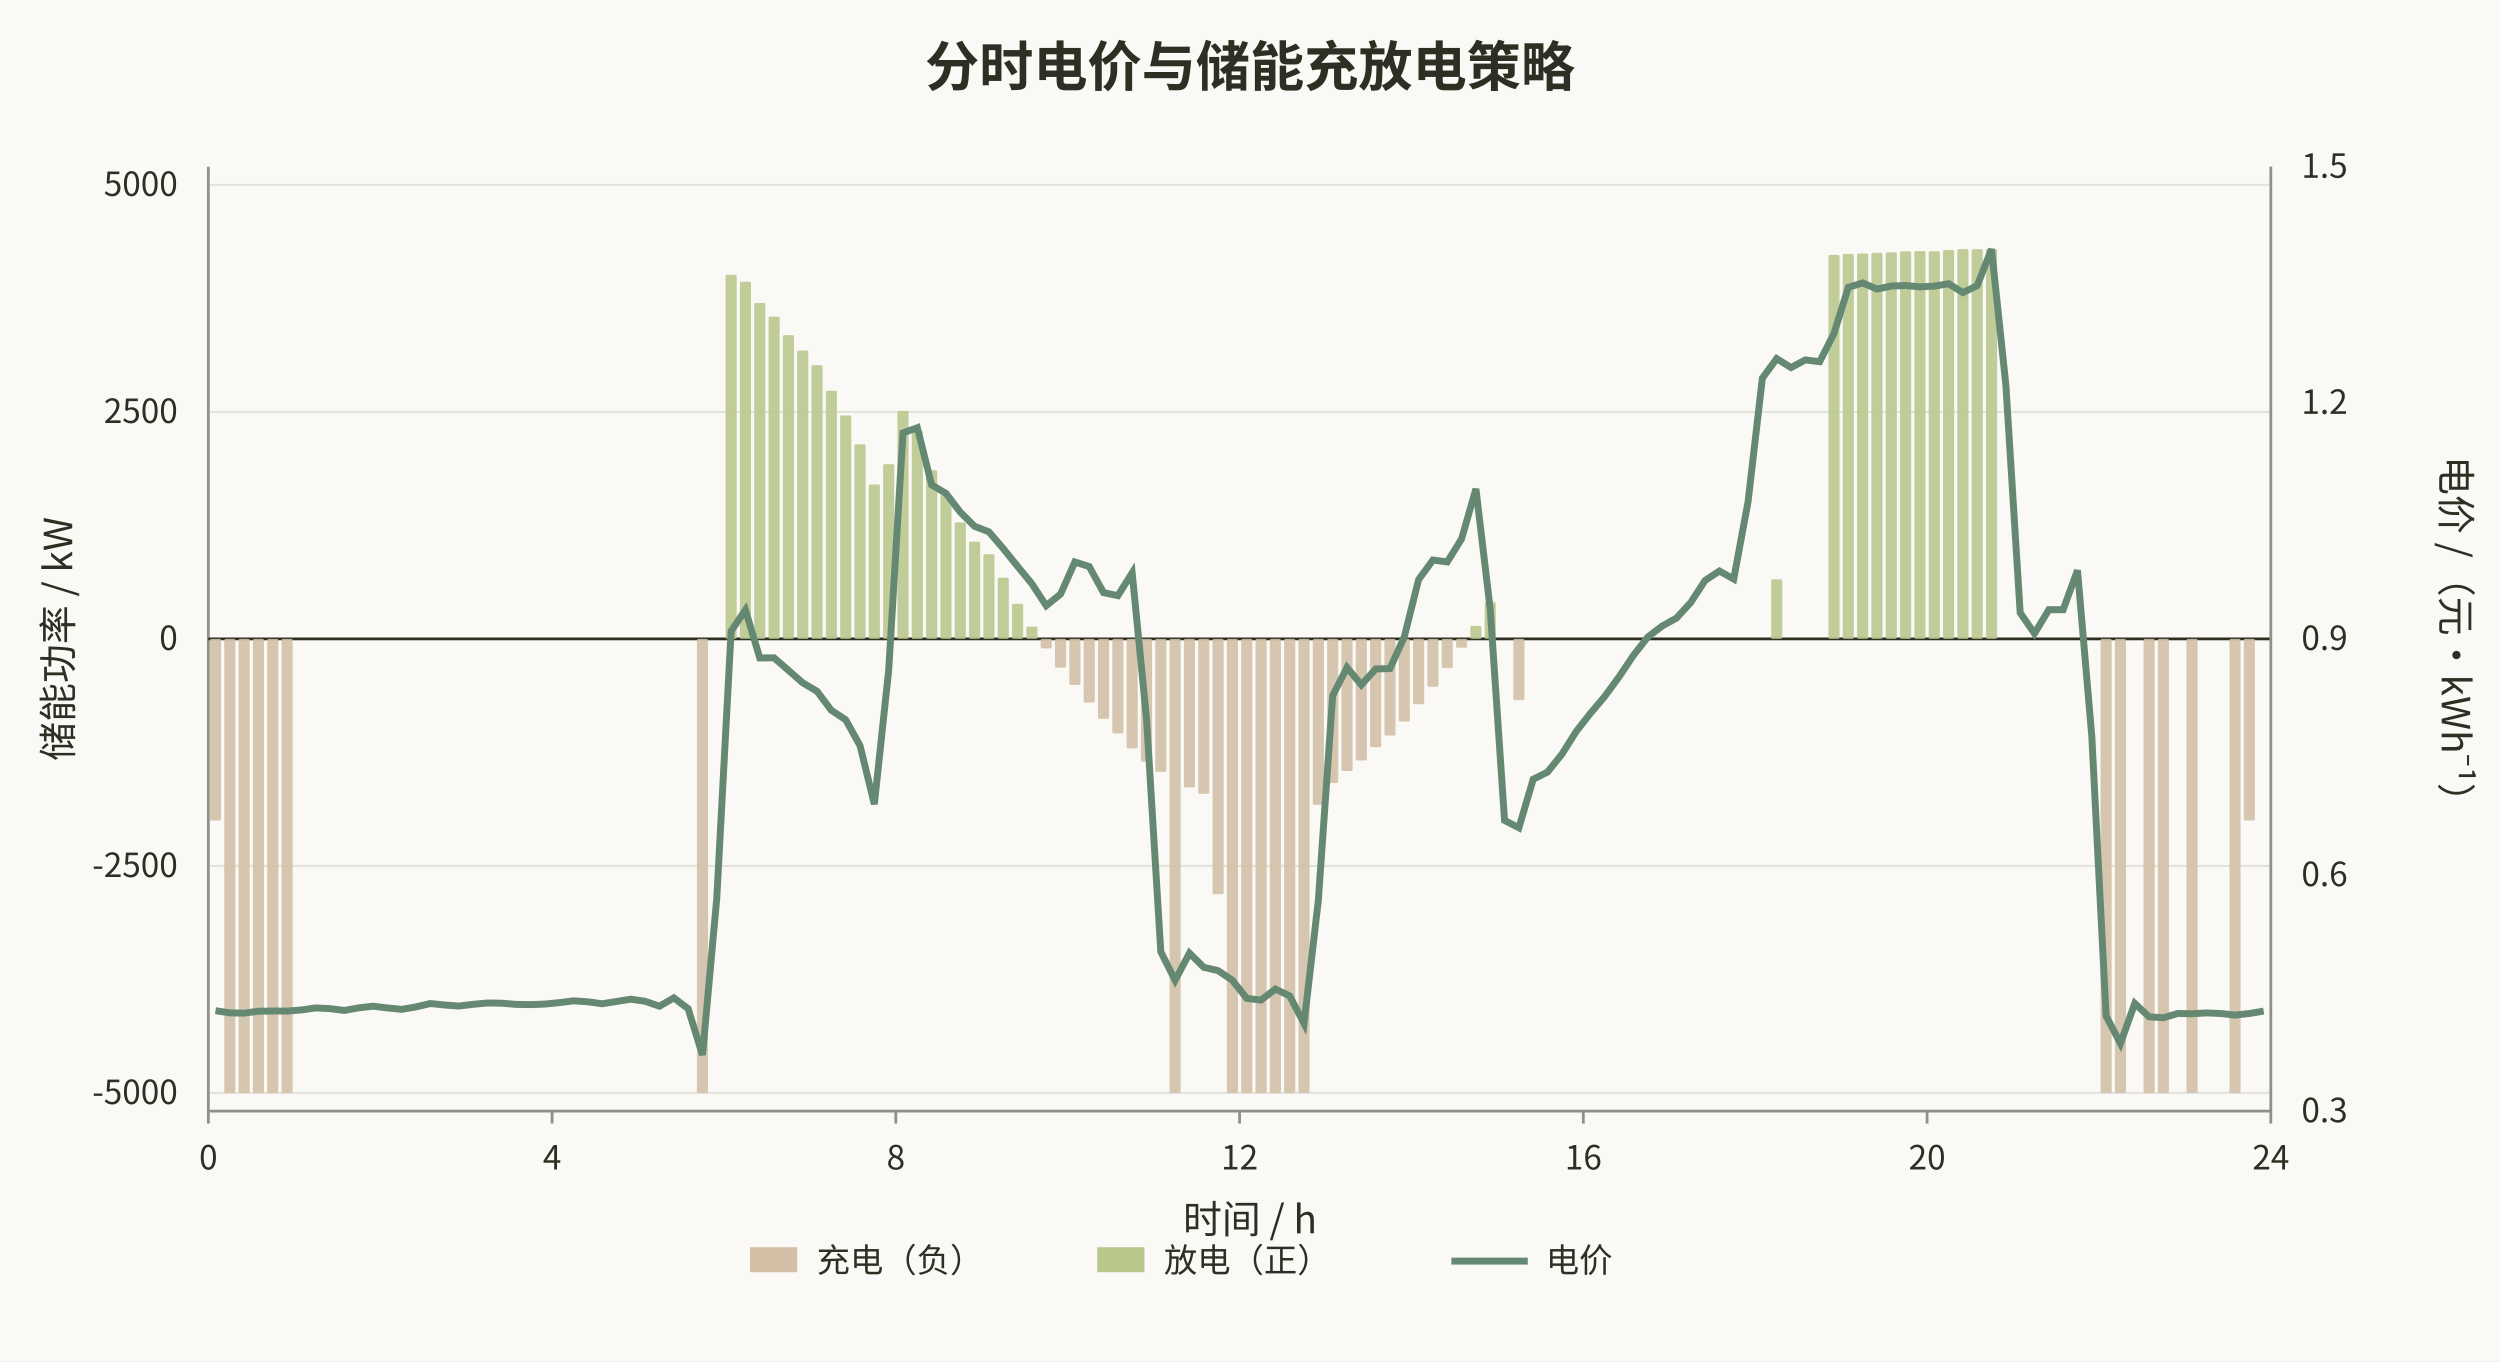
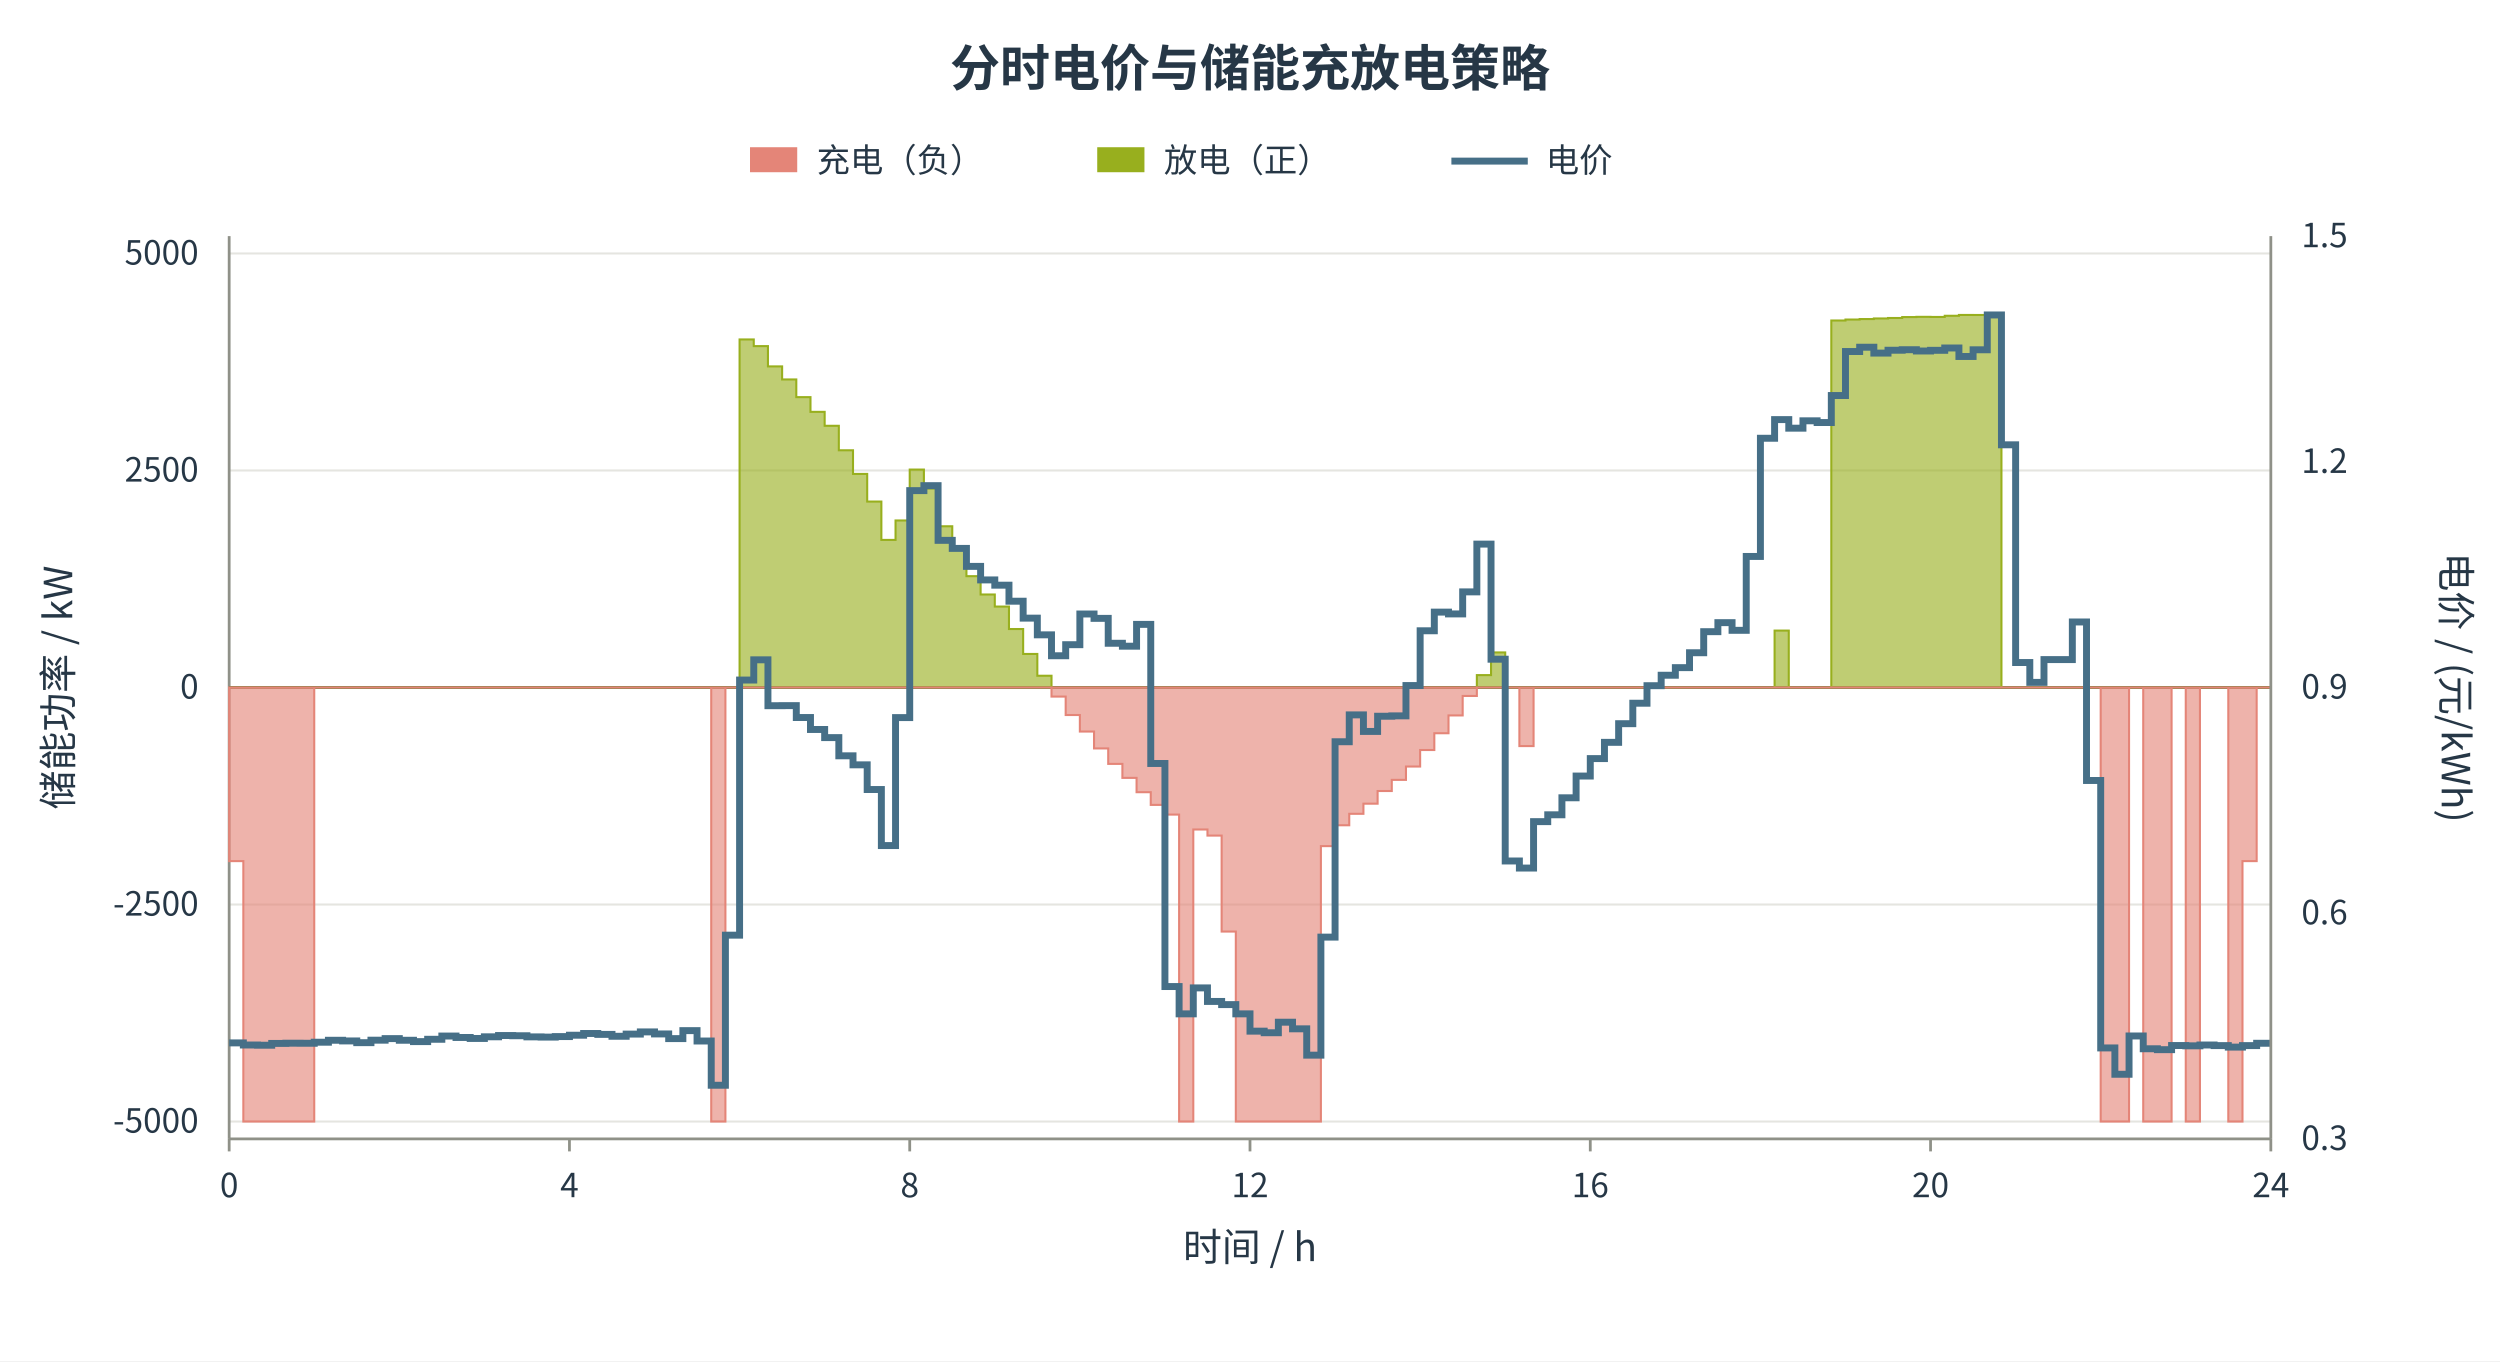
<svg xmlns="http://www.w3.org/2000/svg" width="1800" height="980" viewBox="0 0 1800 980">
-   <rect width="100%" height="100%" fill="#FAF9F5" />
-   <style>text{font-family:'Microsoft YaHei','Noto Sans CJK SC',sans-serif;fill:#2E2F23}.tick{font-size:24px}.label{font-size:28px}.axis{stroke:#8F9188;stroke-width:2}.grid{stroke:#CFCFC7;stroke-width:1.5;opacity:.55}</style>
-   <text x="900" y="62" text-anchor="middle" font-size="39" font-weight="600">分时电价与储能充放电策略</text>
-   <line x1="150" y1="786.923" x2="1635" y2="786.923" class="grid" />
-   <text x="128" y="794.923" text-anchor="end" class="tick">-5000</text>
-   <line x1="150" y1="623.462" x2="1635" y2="623.462" class="grid" />
-   <text x="128" y="631.462" text-anchor="end" class="tick">-2500</text>
-   <line x1="150" y1="460" x2="1635" y2="460" class="grid" />
-   <text x="128" y="468" text-anchor="end" class="tick">0</text>
-   <line x1="150" y1="296.538" x2="1635" y2="296.538" class="grid" />
-   <text x="128" y="304.538" text-anchor="end" class="tick">2500</text>
-   <line x1="150" y1="133.077" x2="1635" y2="133.077" class="grid" />
-   <text x="128" y="141.077" text-anchor="end" class="tick">5000</text>
-   <line x1="150" y1="800" x2="150" y2="809" class="axis" />
-   <text x="150" y="842" text-anchor="middle" class="tick">0</text>
-   <line x1="397.5" y1="800" x2="397.5" y2="809" class="axis" />
-   <text x="397.5" y="842" text-anchor="middle" class="tick">4</text>
-   <line x1="645" y1="800" x2="645" y2="809" class="axis" />
-   <text x="645" y="842" text-anchor="middle" class="tick">8</text>
-   <line x1="892.5" y1="800" x2="892.5" y2="809" class="axis" />
-   <text x="892.5" y="842" text-anchor="middle" class="tick">12</text>
-   <line x1="1140" y1="800" x2="1140" y2="809" class="axis" />
-   <text x="1140" y="842" text-anchor="middle" class="tick">16</text>
-   <line x1="1387.5" y1="800" x2="1387.5" y2="809" class="axis" />
-   <text x="1387.5" y="842" text-anchor="middle" class="tick">20</text>
-   <line x1="1635" y1="800" x2="1635" y2="809" class="axis" />
-   <text x="1635" y="842" text-anchor="middle" class="tick">24</text>
-   <line x1="150" y1="800" x2="1635" y2="800" class="axis" />
-   <line x1="150" y1="120" x2="150" y2="800" class="axis" />
-   <text x="900" y="888" text-anchor="middle" class="label">时间 / h</text>
-   <text x="52" y="460" text-anchor="middle" class="label" transform="rotate(-90 52 460)">储能功率 / kW</text>
-   <line x1="150" y1="460" x2="1635" y2="460" stroke="#2E2F23" stroke-width="2" />
-   <rect x="151.156" y="460" width="8" height="130.769" rx="1" fill="#D2BFA5" opacity=".88" />
-   <rect x="161.469" y="460" width="8" height="326.923" rx="1" fill="#D2BFA5" opacity=".88" />
-   <rect x="171.781" y="460" width="8" height="326.923" rx="1" fill="#D2BFA5" opacity=".88" />
-   <rect x="182.094" y="460" width="8" height="326.923" rx="1" fill="#D2BFA5" opacity=".88" />
-   <rect x="192.406" y="460" width="8" height="326.923" rx="1" fill="#D2BFA5" opacity=".88" />
-   <rect x="202.719" y="460" width="8" height="326.923" rx="1" fill="#D2BFA5" opacity=".88" />
-   <rect x="213.031" y="460" width="8" height="0" rx="1" fill="#B9C78D" opacity=".88" />
-   <rect x="223.344" y="460" width="8" height="0" rx="1" fill="#B9C78D" opacity=".88" />
-   <rect x="233.656" y="460" width="8" height="0" rx="1" fill="#B9C78D" opacity=".88" />
-   <rect x="243.969" y="460" width="8" height="0" rx="1" fill="#B9C78D" opacity=".88" />
-   <rect x="254.281" y="460" width="8" height="0" rx="1" fill="#B9C78D" opacity=".88" />
-   <rect x="264.594" y="460" width="8" height="0" rx="1" fill="#B9C78D" opacity=".88" />
-   <rect x="274.906" y="460" width="8" height="0" rx="1" fill="#B9C78D" opacity=".88" />
-   <rect x="285.219" y="460" width="8" height="0" rx="1" fill="#B9C78D" opacity=".88" />
-   <rect x="295.531" y="460" width="8" height="0" rx="1" fill="#B9C78D" opacity=".88" />
-   <rect x="305.844" y="460" width="8" height="0" rx="1" fill="#B9C78D" opacity=".88" />
-   <rect x="316.156" y="460" width="8" height="0" rx="1" fill="#B9C78D" opacity=".88" />
-   <rect x="326.469" y="460" width="8" height="0" rx="1" fill="#B9C78D" opacity=".88" />
-   <rect x="336.781" y="460" width="8" height="0" rx="1" fill="#B9C78D" opacity=".88" />
-   <rect x="347.094" y="460" width="8" height="0" rx="1" fill="#B9C78D" opacity=".88" />
-   <rect x="357.406" y="460" width="8" height="0" rx="1" fill="#B9C78D" opacity=".88" />
-   <rect x="367.719" y="460" width="8" height="0" rx="1" fill="#B9C78D" opacity=".88" />
-   <rect x="378.031" y="460" width="8" height="0" rx="1" fill="#B9C78D" opacity=".88" />
-   <rect x="388.344" y="460" width="8" height="0" rx="1" fill="#B9C78D" opacity=".88" />
-   <rect x="398.656" y="460" width="8" height="0" rx="1" fill="#B9C78D" opacity=".88" />
-   <rect x="408.969" y="460" width="8" height="0" rx="1" fill="#B9C78D" opacity=".88" />
-   <rect x="419.281" y="460" width="8" height="0" rx="1" fill="#B9C78D" opacity=".88" />
-   <rect x="429.594" y="460" width="8" height="0" rx="1" fill="#B9C78D" opacity=".88" />
-   <rect x="439.906" y="460" width="8" height="0" rx="1" fill="#B9C78D" opacity=".88" />
-   <rect x="450.219" y="460" width="8" height="0" rx="1" fill="#B9C78D" opacity=".88" />
-   <rect x="460.531" y="460" width="8" height="0" rx="1" fill="#B9C78D" opacity=".88" />
-   <rect x="470.844" y="460" width="8" height="0" rx="1" fill="#B9C78D" opacity=".88" />
-   <rect x="481.156" y="460" width="8" height="0" rx="1" fill="#B9C78D" opacity=".88" />
-   <rect x="491.469" y="460" width="8" height="0" rx="1" fill="#B9C78D" opacity=".88" />
-   <rect x="501.781" y="460" width="8" height="326.923" rx="1" fill="#D2BFA5" opacity=".88" />
-   <rect x="512.094" y="460" width="8" height="0" rx="1" fill="#B9C78D" opacity=".88" />
-   <rect x="522.406" y="197.839" width="8" height="262.161" rx="1" fill="#B9C78D" opacity=".88" />
-   <rect x="532.719" y="202.86" width="8" height="257.14" rx="1" fill="#B9C78D" opacity=".88" />
-   <rect x="543.031" y="218.141" width="8" height="241.859" rx="1" fill="#B9C78D" opacity=".88" />
-   <rect x="553.344" y="227.968" width="8" height="232.032" rx="1" fill="#B9C78D" opacity=".88" />
-   <rect x="563.656" y="241.294" width="8" height="218.706" rx="1" fill="#B9C78D" opacity=".88" />
-   <rect x="573.969" y="252.375" width="8" height="207.625" rx="1" fill="#B9C78D" opacity=".88" />
-   <rect x="584.281" y="262.877" width="8" height="197.123" rx="1" fill="#B9C78D" opacity=".88" />
-   <rect x="594.594" y="281.326" width="8" height="178.674" rx="1" fill="#B9C78D" opacity=".88" />
-   <rect x="604.906" y="299.128" width="8" height="160.872" rx="1" fill="#B9C78D" opacity=".88" />
-   <rect x="615.219" y="319.947" width="8" height="140.053" rx="1" fill="#B9C78D" opacity=".88" />
-   <rect x="625.531" y="348.834" width="8" height="111.166" rx="1" fill="#B9C78D" opacity=".88" />
-   <rect x="635.844" y="334.193" width="8" height="125.807" rx="1" fill="#B9C78D" opacity=".88" />
-   <rect x="646.156" y="295.85" width="8" height="164.15" rx="1" fill="#B9C78D" opacity=".88" />
-   <rect x="656.469" y="310.173" width="8" height="149.827" rx="1" fill="#B9C78D" opacity=".88" />
-   <rect x="666.781" y="338.559" width="8" height="121.441" rx="1" fill="#B9C78D" opacity=".88" />
-   <rect x="677.094" y="356.188" width="8" height="103.812" rx="1" fill="#B9C78D" opacity=".88" />
-   <rect x="687.406" y="376.148" width="8" height="83.852" rx="1" fill="#B9C78D" opacity=".88" />
-   <rect x="697.719" y="389.95" width="8" height="70.05" rx="1" fill="#B9C78D" opacity=".88" />
-   <rect x="708.031" y="399.038" width="8" height="60.962" rx="1" fill="#B9C78D" opacity=".88" />
-   <rect x="718.344" y="415.96" width="8" height="44.04" rx="1" fill="#B9C78D" opacity=".88" />
-   <rect x="728.656" y="434.737" width="8" height="25.263" rx="1" fill="#B9C78D" opacity=".88" />
-   <rect x="738.969" y="451.149" width="8" height="8.851" rx="1" fill="#B9C78D" opacity=".88" />
-   <rect x="749.281" y="460" width="8" height="6.836" rx="1" fill="#D2BFA5" opacity=".88" />
-   <rect x="759.594" y="460" width="8" height="20.729" rx="1" fill="#D2BFA5" opacity=".88" />
-   <rect x="769.906" y="460" width="8" height="33.174" rx="1" fill="#D2BFA5" opacity=".88" />
-   <rect x="780.219" y="460" width="8" height="45.894" rx="1" fill="#D2BFA5" opacity=".88" />
-   <rect x="790.531" y="460" width="8" height="57.536" rx="1" fill="#D2BFA5" opacity=".88" />
-   <rect x="800.844" y="460" width="8" height="68.073" rx="1" fill="#D2BFA5" opacity=".88" />
-   <rect x="811.156" y="460" width="8" height="78.865" rx="1" fill="#D2BFA5" opacity=".88" />
-   <rect x="821.469" y="460" width="8" height="88.429" rx="1" fill="#D2BFA5" opacity=".88" />
-   <rect x="831.781" y="460" width="8" height="95.727" rx="1" fill="#D2BFA5" opacity=".88" />
-   <rect x="842.094" y="460" width="8" height="326.923" rx="1" fill="#D2BFA5" opacity=".88" />
-   <rect x="852.406" y="460" width="8" height="106.955" rx="1" fill="#D2BFA5" opacity=".88" />
-   <rect x="862.719" y="460" width="8" height="111.541" rx="1" fill="#D2BFA5" opacity=".88" />
-   <rect x="873.031" y="460" width="8" height="183.827" rx="1" fill="#D2BFA5" opacity=".88" />
-   <rect x="883.344" y="460" width="8" height="326.923" rx="1" fill="#D2BFA5" opacity=".88" />
-   <rect x="893.656" y="460" width="8" height="326.923" rx="1" fill="#D2BFA5" opacity=".88" />
-   <rect x="903.969" y="460" width="8" height="326.923" rx="1" fill="#D2BFA5" opacity=".88" />
-   <rect x="914.281" y="460" width="8" height="326.923" rx="1" fill="#D2BFA5" opacity=".88" />
-   <rect x="924.594" y="460" width="8" height="326.923" rx="1" fill="#D2BFA5" opacity=".88" />
-   <rect x="934.906" y="460" width="8" height="326.923" rx="1" fill="#D2BFA5" opacity=".88" />
-   <rect x="945.219" y="460" width="8" height="119.478" rx="1" fill="#D2BFA5" opacity=".88" />
-   <rect x="955.531" y="460" width="8" height="103.768" rx="1" fill="#D2BFA5" opacity=".88" />
-   <rect x="965.844" y="460" width="8" height="95.138" rx="1" fill="#D2BFA5" opacity=".88" />
-   <rect x="976.156" y="460" width="8" height="87.514" rx="1" fill="#D2BFA5" opacity=".88" />
-   <rect x="986.469" y="460" width="8" height="77.975" rx="1" fill="#D2BFA5" opacity=".88" />
-   <rect x="996.781" y="460" width="8" height="69.58" rx="1" fill="#D2BFA5" opacity=".88" />
-   <rect x="1007.094" y="460" width="8" height="59.529" rx="1" fill="#D2BFA5" opacity=".88" />
-   <rect x="1017.406" y="460" width="8" height="47.091" rx="1" fill="#D2BFA5" opacity=".88" />
-   <rect x="1027.719" y="460" width="8" height="34.45" rx="1" fill="#D2BFA5" opacity=".88" />
-   <rect x="1038.031" y="460" width="8" height="21.037" rx="1" fill="#D2BFA5" opacity=".88" />
-   <rect x="1048.344" y="460" width="8" height="6.377" rx="1" fill="#D2BFA5" opacity=".88" />
-   <rect x="1058.656" y="450.67" width="8" height="9.33" rx="1" fill="#B9C78D" opacity=".88" />
-   <rect x="1068.969" y="433.59" width="8" height="26.41" rx="1" fill="#B9C78D" opacity=".88" />
-   <rect x="1079.281" y="460" width="8" height="0" rx="1" fill="#B9C78D" opacity=".88" />
-   <rect x="1089.594" y="460" width="8" height="44.123" rx="1" fill="#D2BFA5" opacity=".88" />
-   <rect x="1099.906" y="460" width="8" height="0" rx="1" fill="#B9C78D" opacity=".88" />
-   <rect x="1110.219" y="460" width="8" height="0" rx="1" fill="#B9C78D" opacity=".88" />
-   <rect x="1120.531" y="460" width="8" height="0" rx="1" fill="#B9C78D" opacity=".88" />
-   <rect x="1130.844" y="460" width="8" height="0" rx="1" fill="#B9C78D" opacity=".88" />
-   <rect x="1141.156" y="460" width="8" height="0" rx="1" fill="#B9C78D" opacity=".88" />
-   <rect x="1151.469" y="460" width="8" height="0" rx="1" fill="#B9C78D" opacity=".88" />
-   <rect x="1161.781" y="460" width="8" height="0" rx="1" fill="#B9C78D" opacity=".88" />
-   <rect x="1172.094" y="460" width="8" height="0" rx="1" fill="#B9C78D" opacity=".88" />
-   <rect x="1182.406" y="460" width="8" height="0" rx="1" fill="#B9C78D" opacity=".88" />
-   <rect x="1192.719" y="460" width="8" height="0" rx="1" fill="#B9C78D" opacity=".88" />
-   <rect x="1203.031" y="460" width="8" height="0" rx="1" fill="#B9C78D" opacity=".88" />
-   <rect x="1213.344" y="460" width="8" height="0" rx="1" fill="#B9C78D" opacity=".88" />
-   <rect x="1223.656" y="460" width="8" height="0" rx="1" fill="#B9C78D" opacity=".88" />
-   <rect x="1233.969" y="460" width="8" height="0" rx="1" fill="#B9C78D" opacity=".88" />
-   <rect x="1244.281" y="460" width="8" height="0" rx="1" fill="#B9C78D" opacity=".88" />
-   <rect x="1254.594" y="460" width="8" height="0" rx="1" fill="#B9C78D" opacity=".88" />
-   <rect x="1264.906" y="460" width="8" height="0" rx="1" fill="#B9C78D" opacity=".88" />
-   <rect x="1275.219" y="417.134" width="8" height="42.866" rx="1" fill="#B9C78D" opacity=".88" />
-   <rect x="1285.531" y="460" width="8" height="0" rx="1" fill="#B9C78D" opacity=".88" />
-   <rect x="1295.844" y="460" width="8" height="0" rx="1" fill="#B9C78D" opacity=".88" />
-   <rect x="1306.156" y="460" width="8" height="0" rx="1" fill="#B9C78D" opacity=".88" />
-   <rect x="1316.469" y="183.567" width="8" height="276.433" rx="1" fill="#B9C78D" opacity=".88" />
-   <rect x="1326.781" y="182.841" width="8" height="277.159" rx="1" fill="#B9C78D" opacity=".88" />
-   <rect x="1337.094" y="182.479" width="8" height="277.521" rx="1" fill="#B9C78D" opacity=".88" />
-   <rect x="1347.406" y="182.029" width="8" height="277.971" rx="1" fill="#B9C78D" opacity=".88" />
-   <rect x="1357.719" y="181.679" width="8" height="278.321" rx="1" fill="#B9C78D" opacity=".88" />
-   <rect x="1368.031" y="180.978" width="8" height="279.022" rx="1" fill="#B9C78D" opacity=".88" />
-   <rect x="1378.344" y="180.809" width="8" height="279.191" rx="1" fill="#B9C78D" opacity=".88" />
-   <rect x="1388.656" y="180.895" width="8" height="279.105" rx="1" fill="#B9C78D" opacity=".88" />
-   <rect x="1398.969" y="180.008" width="8" height="279.992" rx="1" fill="#B9C78D" opacity=".88" />
-   <rect x="1409.281" y="179.389" width="8" height="280.611" rx="1" fill="#B9C78D" opacity=".88" />
-   <rect x="1419.594" y="179.411" width="8" height="280.589" rx="1" fill="#B9C78D" opacity=".88" />
-   <rect x="1429.906" y="179.244" width="8" height="280.756" rx="1" fill="#B9C78D" opacity=".88" />
-   <rect x="1440.219" y="460" width="8" height="0" rx="1" fill="#B9C78D" opacity=".88" />
-   <rect x="1450.531" y="460" width="8" height="0" rx="1" fill="#B9C78D" opacity=".88" />
-   <rect x="1460.844" y="460" width="8" height="0" rx="1" fill="#B9C78D" opacity=".88" />
-   <rect x="1471.156" y="460" width="8" height="0" rx="1" fill="#B9C78D" opacity=".88" />
-   <rect x="1481.469" y="460" width="8" height="0" rx="1" fill="#B9C78D" opacity=".88" />
-   <rect x="1491.781" y="460" width="8" height="0" rx="1" fill="#B9C78D" opacity=".88" />
-   <rect x="1502.094" y="460" width="8" height="0" rx="1" fill="#B9C78D" opacity=".88" />
-   <rect x="1512.406" y="460" width="8" height="326.923" rx="1" fill="#D2BFA5" opacity=".88" />
-   <rect x="1522.719" y="460" width="8" height="326.923" rx="1" fill="#D2BFA5" opacity=".88" />
-   <rect x="1533.031" y="460" width="8" height="0" rx="1" fill="#B9C78D" opacity=".88" />
-   <rect x="1543.344" y="460" width="8" height="326.923" rx="1" fill="#D2BFA5" opacity=".88" />
-   <rect x="1553.656" y="460" width="8" height="326.923" rx="1" fill="#D2BFA5" opacity=".88" />
-   <rect x="1563.969" y="460" width="8" height="0" rx="1" fill="#B9C78D" opacity=".88" />
-   <rect x="1574.281" y="460" width="8" height="326.923" rx="1" fill="#D2BFA5" opacity=".88" />
-   <rect x="1584.594" y="460" width="8" height="0" rx="1" fill="#B9C78D" opacity=".88" />
-   <rect x="1594.906" y="460" width="8" height="0" rx="1" fill="#B9C78D" opacity=".88" />
-   <rect x="1605.219" y="460" width="8" height="326.923" rx="1" fill="#D2BFA5" opacity=".88" />
-   <rect x="1615.531" y="460" width="8" height="130.769" rx="1" fill="#D2BFA5" opacity=".88" />
-   <rect x="1625.844" y="460" width="8" height="0" rx="1" fill="#B9C78D" opacity=".88" />
-   <path d="M 155.16 727.69 L 165.47 729.28 L 175.78 729.45 L 186.09 728.09 L 196.41 727.92 L 206.72 727.98 L 217.03 727.18 L 227.34 725.71 L 237.66 726.22 L 247.97 727.52 L 258.28 725.65 L 268.59 724.46 L 278.91 725.71 L 289.22 726.73 L 299.53 724.97 L 309.84 722.54 L 320.16 723.61 L 330.47 724.35 L 340.78 723.10 L 351.09 722.14 L 361.41 722.31 L 371.72 723.16 L 382.03 723.33 L 392.34 722.93 L 402.66 721.91 L 412.97 720.61 L 423.28 721.29 L 433.59 722.71 L 443.91 721.06 L 454.22 719.42 L 464.53 720.95 L 474.84 724.46 L 485.16 718.46 L 495.47 726.28 L 505.78 759.60 L 516.09 646.55 L 526.41 454.39 L 536.72 439.15 L 547.03 473.71 L 557.34 473.66 L 567.66 482.61 L 577.97 491.62 L 588.28 497.74 L 598.59 511.45 L 608.91 518.25 L 619.22 536.84 L 629.53 579.06 L 639.84 482.67 L 650.16 311.70 L 660.47 307.96 L 670.78 349.16 L 681.09 355.22 L 691.41 368.77 L 701.72 378.97 L 712.03 382.93 L 722.34 395.00 L 732.66 407.75 L 742.97 420.33 L 753.28 436.09 L 763.59 427.76 L 773.91 404.64 L 784.22 407.92 L 794.53 426.68 L 804.84 428.89 L 815.16 412.46 L 825.47 517.23 L 835.78 685.25 L 846.09 705.82 L 856.41 686.27 L 866.72 696.47 L 877.03 698.85 L 887.34 705.82 L 897.66 718.85 L 907.97 720.04 L 918.28 712.11 L 928.59 717.10 L 938.91 736.93 L 949.22 648.02 L 959.53 500.86 L 969.84 480.63 L 980.16 493.09 L 990.47 481.65 L 1000.78 481.36 L 1011.09 458.53 L 1021.41 417.27 L 1031.72 403.22 L 1042.03 404.58 L 1052.34 387.98 L 1062.66 351.99 L 1072.97 438.69 L 1083.28 590.67 L 1093.59 596.00 L 1103.91 561.04 L 1114.22 555.88 L 1124.53 543.07 L 1134.84 526.70 L 1145.16 513.55 L 1155.47 501.31 L 1165.78 487.26 L 1176.09 471.84 L 1186.41 458.64 L 1196.72 450.76 L 1207.03 445.04 L 1217.34 433.82 L 1227.66 417.95 L 1237.97 411.15 L 1248.28 416.93 L 1258.59 361.29 L 1268.91 272.26 L 1279.22 258.21 L 1289.53 264.67 L 1299.84 259.12 L 1310.16 260.42 L 1320.47 240.08 L 1330.78 206.93 L 1341.09 203.70 L 1351.41 208.12 L 1361.72 205.96 L 1372.03 205.57 L 1382.34 206.53 L 1392.66 206.02 L 1402.97 204.26 L 1413.28 210.67 L 1423.59 205.62 L 1433.91 179.39 L 1444.22 277.19 L 1454.53 441.19 L 1464.84 456.15 L 1475.16 438.98 L 1485.47 438.98 L 1495.78 410.64 L 1506.09 530.04 L 1516.41 731.49 L 1526.72 751.32 L 1537.03 722.48 L 1547.34 732.11 L 1557.66 732.79 L 1567.97 729.68 L 1578.28 729.90 L 1588.59 729.28 L 1598.91 729.73 L 1609.22 730.87 L 1619.53 729.73 L 1629.84 727.98" fill="none" stroke="#658873" stroke-width="5" />
-   <line x1="1635" y1="120" x2="1635" y2="800" class="axis" />
-   <text x="1657" y="808" class="tick">0.3</text>
-   <text x="1657" y="638" class="tick">0.6</text>
-   <text x="1657" y="468" class="tick">0.9</text>
-   <text x="1657" y="298" class="tick">1.2</text>
-   <text x="1657" y="128" class="tick">1.5</text>
-   <text x="1758" y="460" text-anchor="middle" class="label" transform="rotate(90 1758 460)">电价 /（元·kWh⁻¹）</text>
-   <g transform="translate(540 908)">
-     <rect width="34" height="18" y="-10" fill="#D2BFA5" />
+   <rect width="100%" height="100%" fill="#FFFFFF" />
+   <style>text{font-family:'Microsoft YaHei','Noto Sans CJK SC',sans-serif;fill:#263746}.tick{font-size:24px}.label{font-size:28px}.axis{stroke:#8F9188;stroke-width:2}.grid{stroke:#CFCFC7;stroke-width:1.5;opacity:.55}</style>
+   <text x="900" y="62" text-anchor="middle" font-size="36" font-weight="600">分时电价与储能充放电策略</text>
+   <line x1="165" y1="807.5" x2="1635" y2="807.5" class="grid" />
+   <text x="143" y="815.5" text-anchor="end" class="tick">-5000</text>
+   <line x1="165" y1="651.25" x2="1635" y2="651.25" class="grid" />
+   <text x="143" y="659.25" text-anchor="end" class="tick">-2500</text>
+   <line x1="165" y1="495" x2="1635" y2="495" class="grid" />
+   <text x="143" y="503" text-anchor="end" class="tick">0</text>
+   <line x1="165" y1="338.75" x2="1635" y2="338.75" class="grid" />
+   <text x="143" y="346.75" text-anchor="end" class="tick">2500</text>
+   <line x1="165" y1="182.5" x2="1635" y2="182.5" class="grid" />
+   <text x="143" y="190.5" text-anchor="end" class="tick">5000</text>
+   <line x1="165" y1="820" x2="165" y2="829" class="axis" />
+   <text x="165" y="862" text-anchor="middle" class="tick">0</text>
+   <line x1="410" y1="820" x2="410" y2="829" class="axis" />
+   <text x="410" y="862" text-anchor="middle" class="tick">4</text>
+   <line x1="655" y1="820" x2="655" y2="829" class="axis" />
+   <text x="655" y="862" text-anchor="middle" class="tick">8</text>
+   <line x1="900" y1="820" x2="900" y2="829" class="axis" />
+   <text x="900" y="862" text-anchor="middle" class="tick">12</text>
+   <line x1="1145" y1="820" x2="1145" y2="829" class="axis" />
+   <text x="1145" y="862" text-anchor="middle" class="tick">16</text>
+   <line x1="1390" y1="820" x2="1390" y2="829" class="axis" />
+   <text x="1390" y="862" text-anchor="middle" class="tick">20</text>
+   <line x1="1635" y1="820" x2="1635" y2="829" class="axis" />
+   <text x="1635" y="862" text-anchor="middle" class="tick">24</text>
+   <line x1="165" y1="820" x2="1635" y2="820" class="axis" />
+   <line x1="165" y1="170" x2="165" y2="820" class="axis" />
+   <text x="900" y="908" text-anchor="middle" class="label">时间 / h</text>
+   <text x="52" y="495" text-anchor="middle" class="label" transform="rotate(-90 52 495)">储能功率 / kW</text>
+   <line x1="165" y1="495" x2="1635" y2="495" stroke="#263746" stroke-width="2" />
+   <path d="M 165 495 V 495 H 175.208 V 495 H 185.417 V 495 H 195.625 V 495 H 205.833 V 495 H 216.042 V 495 H 226.25 V 495 H 236.458 V 495 H 246.667 V 495 H 256.875 V 495 H 267.083 V 495 H 277.292 V 495 H 287.5 V 495 H 297.708 V 495 H 307.917 V 495 H 318.125 V 495 H 328.333 V 495 H 338.542 V 495 H 348.75 V 495 H 358.958 V 495 H 369.167 V 495 H 379.375 V 495 H 389.583 V 495 H 399.792 V 495 H 410 V 495 H 420.208 V 495 H 430.417 V 495 H 440.625 V 495 H 450.833 V 495 H 461.042 V 495 H 471.25 V 495 H 481.458 V 495 H 491.667 V 495 H 501.875 V 495 H 512.083 V 495 H 522.292 V 495 H 532.5 V 244.405 H 542.708 V 249.204 H 552.917 V 263.811 H 563.125 V 273.205 H 573.333 V 285.942 H 583.542 V 296.535 H 593.75 V 306.573 H 603.958 V 324.209 H 614.167 V 341.225 H 624.375 V 361.126 H 634.583 V 388.739 H 644.792 V 374.743 H 655 V 338.092 H 665.208 V 351.783 H 675.417 V 378.916 H 685.625 V 395.768 H 695.833 V 414.847 H 706.042 V 428.04 H 716.25 V 436.728 H 726.458 V 452.903 H 736.667 V 470.851 H 746.875 V 486.539 H 757.083 V 495 H 767.292 V 495 H 777.5 V 495 H 787.708 V 495 H 797.917 V 495 H 808.125 V 495 H 818.333 V 495 H 828.542 V 495 H 838.75 V 495 H 848.958 V 495 H 859.167 V 495 H 869.375 V 495 H 879.583 V 495 H 889.792 V 495 H 900 V 495 H 910.208 V 495 H 920.417 V 495 H 930.625 V 495 H 940.833 V 495 H 951.042 V 495 H 961.25 V 495 H 971.458 V 495 H 981.667 V 495 H 991.875 V 495 H 1002.083 V 495 H 1012.292 V 495 H 1022.5 V 495 H 1032.708 V 495 H 1042.917 V 495 H 1053.125 V 495 H 1063.333 V 486.082 H 1073.542 V 469.755 H 1083.75 V 495 H 1093.958 V 495 H 1104.167 V 495 H 1114.375 V 495 H 1124.583 V 495 H 1134.792 V 495 H 1145 V 495 H 1155.208 V 495 H 1165.417 V 495 H 1175.625 V 495 H 1185.833 V 495 H 1196.042 V 495 H 1206.25 V 495 H 1216.458 V 495 H 1226.667 V 495 H 1236.875 V 495 H 1247.083 V 495 H 1257.292 V 495 H 1267.5 V 495 H 1277.708 V 454.025 H 1287.917 V 495 H 1298.125 V 495 H 1308.333 V 495 H 1318.542 V 230.762 H 1328.75 V 230.068 H 1338.958 V 229.723 H 1349.167 V 229.293 H 1359.375 V 228.957 H 1369.583 V 228.288 H 1379.792 V 228.127 H 1390 V 228.208 H 1400.208 V 227.361 H 1410.417 V 226.768 H 1420.625 V 226.79 H 1430.833 V 226.63 H 1441.042 V 495 H 1451.25 V 495 H 1461.458 V 495 H 1471.667 V 495 H 1481.875 V 495 H 1492.083 V 495 H 1502.292 V 495 H 1512.5 V 495 H 1522.708 V 495 H 1532.917 V 495 H 1543.125 V 495 H 1553.333 V 495 H 1563.542 V 495 H 1573.75 V 495 H 1583.958 V 495 H 1594.167 V 495 H 1604.375 V 495 H 1614.583 V 495 H 1624.792 V 495 H 1635 V 495 Z" fill="#98AF1E" fill-opacity="0.62" stroke="#98AF1E" stroke-width="1.5" />
+   <path d="M 165 495 V 620 H 175.208 V 807.5 H 185.417 V 807.5 H 195.625 V 807.5 H 205.833 V 807.5 H 216.042 V 807.5 H 226.25 V 495 H 236.458 V 495 H 246.667 V 495 H 256.875 V 495 H 267.083 V 495 H 277.292 V 495 H 287.5 V 495 H 297.708 V 495 H 307.917 V 495 H 318.125 V 495 H 328.333 V 495 H 338.542 V 495 H 348.75 V 495 H 358.958 V 495 H 369.167 V 495 H 379.375 V 495 H 389.583 V 495 H 399.792 V 495 H 410 V 495 H 420.208 V 495 H 430.417 V 495 H 440.625 V 495 H 450.833 V 495 H 461.042 V 495 H 471.25 V 495 H 481.458 V 495 H 491.667 V 495 H 501.875 V 495 H 512.083 V 807.5 H 522.292 V 495 H 532.5 V 495 H 542.708 V 495 H 552.917 V 495 H 563.125 V 495 H 573.333 V 495 H 583.542 V 495 H 593.75 V 495 H 603.958 V 495 H 614.167 V 495 H 624.375 V 495 H 634.583 V 495 H 644.792 V 495 H 655 V 495 H 665.208 V 495 H 675.417 V 495 H 685.625 V 495 H 695.833 V 495 H 706.042 V 495 H 716.25 V 495 H 726.458 V 495 H 736.667 V 495 H 746.875 V 495 H 757.083 V 501.534 H 767.292 V 514.814 H 777.5 V 526.711 H 787.708 V 538.869 H 797.917 V 549.998 H 808.125 V 560.07 H 818.333 V 570.386 H 828.542 V 579.527 H 838.75 V 586.503 H 848.958 V 807.5 H 859.167 V 597.237 H 869.375 V 601.62 H 879.583 V 670.717 H 889.792 V 807.5 H 900 V 807.5 H 910.208 V 807.5 H 920.417 V 807.5 H 930.625 V 807.5 H 940.833 V 807.5 H 951.042 V 609.207 H 961.25 V 594.19 H 971.458 V 585.94 H 981.667 V 578.653 H 991.875 V 569.535 H 1002.083 V 561.51 H 1012.292 V 551.903 H 1022.5 V 540.013 H 1032.708 V 527.93 H 1042.917 V 515.109 H 1053.125 V 501.096 H 1063.333 V 495 H 1073.542 V 495 H 1083.75 V 495 H 1093.958 V 537.177 H 1104.167 V 495 H 1114.375 V 495 H 1124.583 V 495 H 1134.792 V 495 H 1145 V 495 H 1155.208 V 495 H 1165.417 V 495 H 1175.625 V 495 H 1185.833 V 495 H 1196.042 V 495 H 1206.25 V 495 H 1216.458 V 495 H 1226.667 V 495 H 1236.875 V 495 H 1247.083 V 495 H 1257.292 V 495 H 1267.5 V 495 H 1277.708 V 495 H 1287.917 V 495 H 1298.125 V 495 H 1308.333 V 495 H 1318.542 V 495 H 1328.75 V 495 H 1338.958 V 495 H 1349.167 V 495 H 1359.375 V 495 H 1369.583 V 495 H 1379.792 V 495 H 1390 V 495 H 1400.208 V 495 H 1410.417 V 495 H 1420.625 V 495 H 1430.833 V 495 H 1441.042 V 495 H 1451.25 V 495 H 1461.458 V 495 H 1471.667 V 495 H 1481.875 V 495 H 1492.083 V 495 H 1502.292 V 495 H 1512.5 V 807.5 H 1522.708 V 807.5 H 1532.917 V 495 H 1543.125 V 807.5 H 1553.333 V 807.5 H 1563.542 V 495 H 1573.75 V 807.5 H 1583.958 V 495 H 1594.167 V 495 H 1604.375 V 807.5 H 1614.583 V 620 H 1624.792 V 495 H 1635 V 495 Z" fill="#E48578" fill-opacity="0.62" stroke="#E48578" stroke-width="1.5" />
+   <path d="M 165 750.883 H 175.208 L 175.208 752.4 H 185.417 L 185.417 752.562 H 195.625 L 195.625 751.263 H 205.833 L 205.833 751.1 H 216.042 L 216.042 751.154 H 226.25 L 226.25 750.396 H 236.458 L 236.458 748.988 H 246.667 L 246.667 749.475 H 256.875 L 256.875 750.721 H 267.083 L 267.083 748.933 H 277.292 L 277.292 747.796 H 287.5 L 287.5 748.988 H 297.708 L 297.708 749.962 H 307.917 L 307.917 748.283 H 318.125 L 318.125 745.954 H 328.333 L 328.333 746.983 H 338.542 L 338.542 747.688 H 348.75 L 348.75 746.496 H 358.958 L 358.958 745.575 H 369.167 L 369.167 745.738 H 379.375 L 379.375 746.55 H 389.583 L 389.583 746.712 H 399.792 L 399.792 746.333 H 410 L 410 745.358 H 420.208 L 420.208 744.113 H 430.417 L 430.417 744.762 H 440.625 L 440.625 746.117 H 450.833 L 450.833 744.546 H 461.042 L 461.042 742.975 H 471.25 L 471.25 744.438 H 481.458 L 481.458 747.796 H 491.667 L 491.667 742.054 H 501.875 L 501.875 749.529 H 512.083 L 512.083 781.379 H 522.292 L 522.292 673.317 H 532.5 L 532.5 489.637 H 542.708 L 542.708 475.067 H 552.917 L 552.917 508.108 H 563.125 L 563.125 508.054 H 573.333 L 573.333 516.612 H 583.542 L 583.542 525.225 H 593.75 L 593.75 531.075 H 603.958 L 603.958 544.183 H 614.167 L 614.167 550.683 H 624.375 L 624.375 568.45 H 634.583 L 634.583 608.804 H 644.792 L 644.792 516.667 H 655 L 655 353.246 H 665.208 L 665.208 349.671 H 675.417 L 675.417 389.05 H 685.625 L 685.625 394.846 H 695.833 L 695.833 407.792 H 706.042 L 706.042 417.542 H 716.25 L 716.25 421.333 H 726.458 L 726.458 432.871 H 736.667 L 736.667 445.058 H 746.875 L 746.875 457.083 H 757.083 L 757.083 472.142 H 767.292 L 767.292 464.179 H 777.5 L 777.5 442.079 H 787.708 L 787.708 445.221 H 797.917 L 797.917 463.15 H 808.125 L 808.125 465.263 H 818.333 L 818.333 449.554 H 828.542 L 828.542 549.708 H 838.75 L 838.75 710.312 H 848.958 L 848.958 729.975 H 859.167 L 859.167 711.288 H 869.375 L 869.375 721.038 H 879.583 L 879.583 723.312 H 889.792 L 889.792 729.975 H 900 L 900 742.433 H 910.208 L 910.208 743.571 H 920.417 L 920.417 735.988 H 930.625 L 930.625 740.754 H 940.833 L 940.833 759.712 H 951.042 L 951.042 674.725 H 961.25 L 961.25 534.054 H 971.458 L 971.458 514.717 H 981.667 L 981.667 526.633 H 991.875 L 991.875 515.692 H 1002.083 L 1002.083 515.421 H 1012.292 L 1012.292 493.592 H 1022.5 L 1022.5 454.158 H 1032.708 L 1032.708 440.725 H 1042.917 L 1042.917 442.025 H 1053.125 L 1053.125 426.154 H 1063.333 L 1063.333 391.758 H 1073.542 L 1073.542 474.633 H 1083.75 L 1083.75 619.908 H 1093.958 L 1093.958 625 H 1104.167 L 1104.167 591.579 H 1114.375 L 1114.375 586.65 H 1124.583 L 1124.583 574.408 H 1134.792 L 1134.792 558.754 H 1145 L 1145 546.188 H 1155.208 L 1155.208 534.488 H 1165.417 L 1165.417 521.054 H 1175.625 L 1175.625 506.321 H 1185.833 L 1185.833 493.7 H 1196.042 L 1196.042 486.171 H 1206.25 L 1206.25 480.7 H 1216.458 L 1216.458 469.975 H 1226.667 L 1226.667 454.808 H 1236.875 L 1236.875 448.308 H 1247.083 L 1247.083 453.833 H 1257.292 L 1257.292 400.642 H 1267.5 L 1267.5 315.546 H 1277.708 L 1277.708 302.113 H 1287.917 L 1287.917 308.288 H 1298.125 L 1298.125 302.979 H 1308.333 L 1308.333 304.225 H 1318.542 L 1318.542 284.779 H 1328.75 L 1328.75 253.092 H 1338.958 L 1338.958 250.004 H 1349.167 L 1349.167 254.229 H 1359.375 L 1359.375 252.171 H 1369.583 L 1369.583 251.792 H 1379.792 L 1379.792 252.713 H 1390 L 1390 252.225 H 1400.208 L 1400.208 250.546 H 1410.417 L 1410.417 256.667 H 1420.625 L 1420.625 251.846 H 1430.833 L 1430.833 226.767 H 1441.042 L 1441.042 320.258 H 1451.25 L 1451.25 477.017 H 1461.458 L 1461.458 491.317 H 1471.667 L 1471.667 474.904 H 1481.875 L 1481.875 474.904 H 1492.083 L 1492.083 447.821 H 1502.292 L 1502.292 561.95 H 1512.5 L 1512.5 754.513 H 1522.708 L 1522.708 773.471 H 1532.917 L 1532.917 745.9 H 1543.125 L 1543.125 755.108 H 1553.333 L 1553.333 755.758 H 1563.542 L 1563.542 752.779 H 1573.75 L 1573.75 752.996 H 1583.958 L 1583.958 752.4 H 1594.167 L 1594.167 752.833 H 1604.375 L 1604.375 753.917 H 1614.583 L 1614.583 752.833 H 1624.792 L 1624.792 751.154 H 1635" fill="none" stroke="#466F87" stroke-width="5" />
+   <line x1="1635" y1="170" x2="1635" y2="820" class="axis" />
+   <text x="1657" y="828" class="tick">0.3</text>
+   <text x="1657" y="665.5" class="tick">0.6</text>
+   <text x="1657" y="503" class="tick">0.9</text>
+   <text x="1657" y="340.5" class="tick">1.2</text>
+   <text x="1657" y="178" class="tick">1.5</text>
+   <text x="1758" y="495" text-anchor="middle" class="label" transform="rotate(90 1758 495)">电价 / (元/kWh)</text>
+   <g transform="translate(540 116)">
+     <rect width="34" height="18" y="-10" fill="#E48578" />
    <text x="48" y="8" font-size="24">充电（负）</text>
  </g>
-   <g transform="translate(790 908)">
-     <rect width="34" height="18" y="-10" fill="#B9C78D" />
+   <g transform="translate(790 116)">
+     <rect width="34" height="18" y="-10" fill="#98AF1E" />
    <text x="48" y="8" font-size="24">放电（正）</text>
  </g>
-   <g transform="translate(1045 908)">
-     <line x2="55" stroke="#658873" stroke-width="5" />
+   <g transform="translate(1045 116)">
+     <line x2="55" stroke="#466F87" stroke-width="5" />
    <text x="68" y="8" font-size="24">电价</text>
  </g>
</svg>
